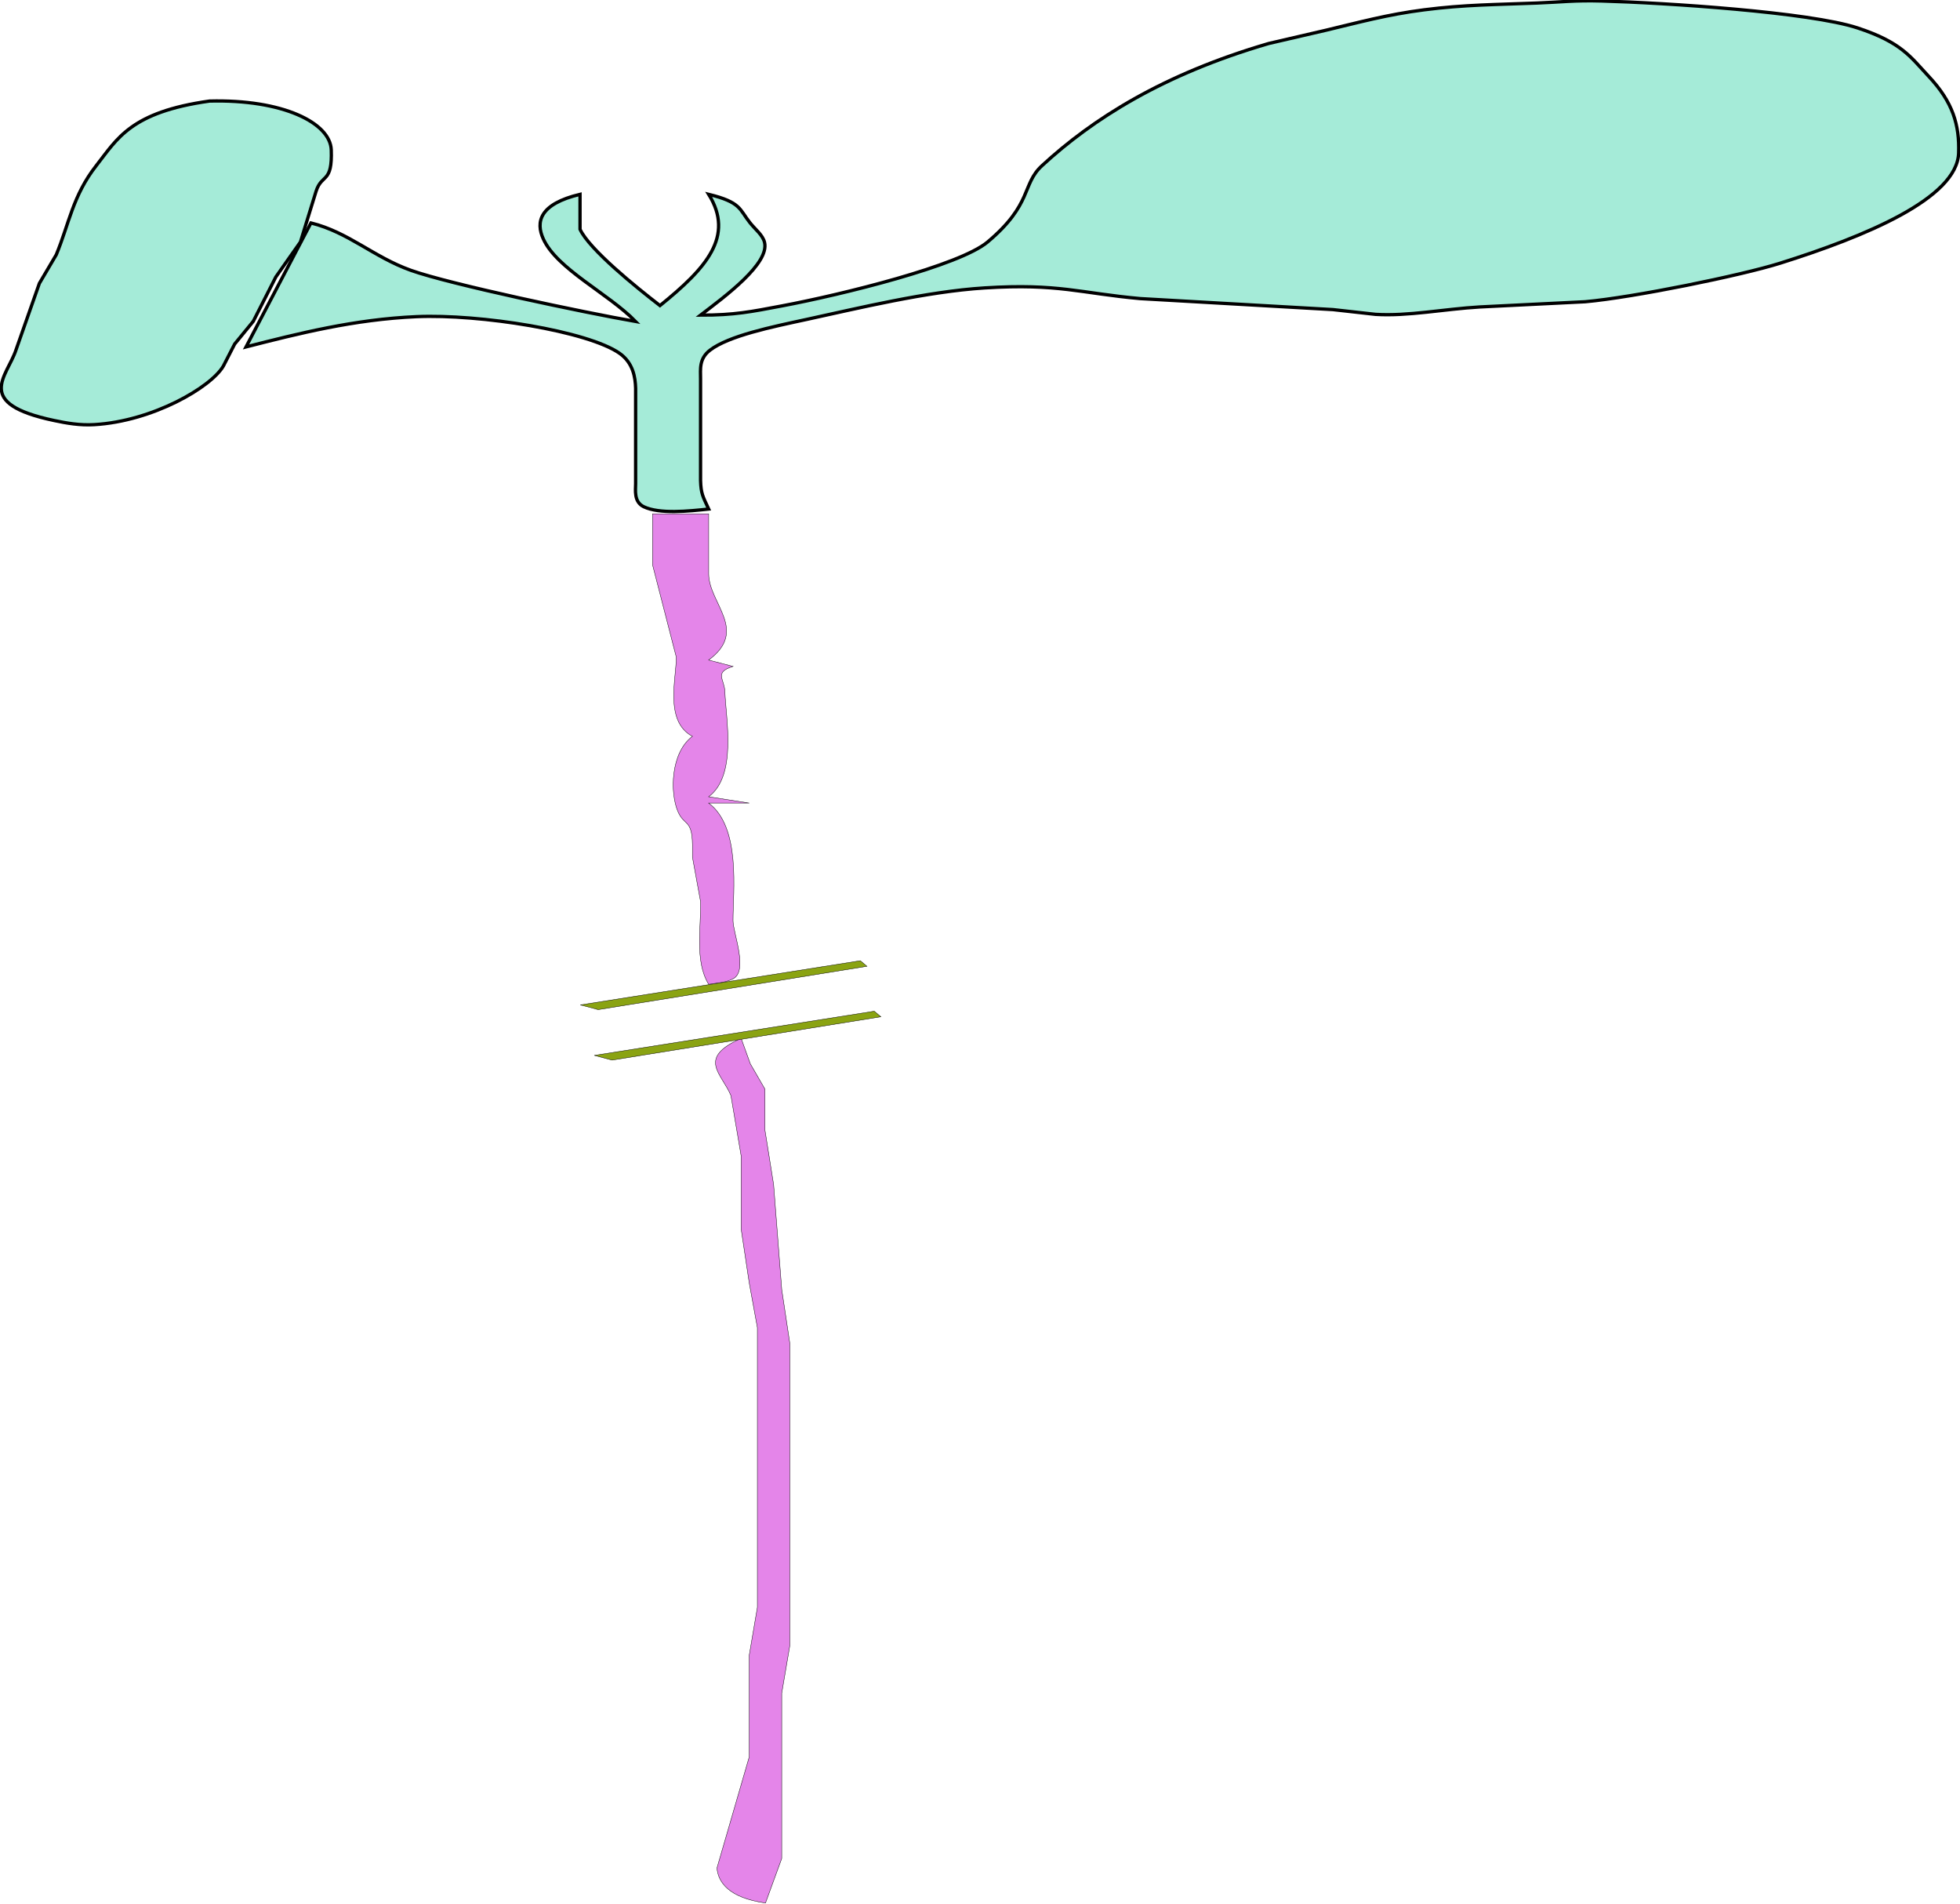
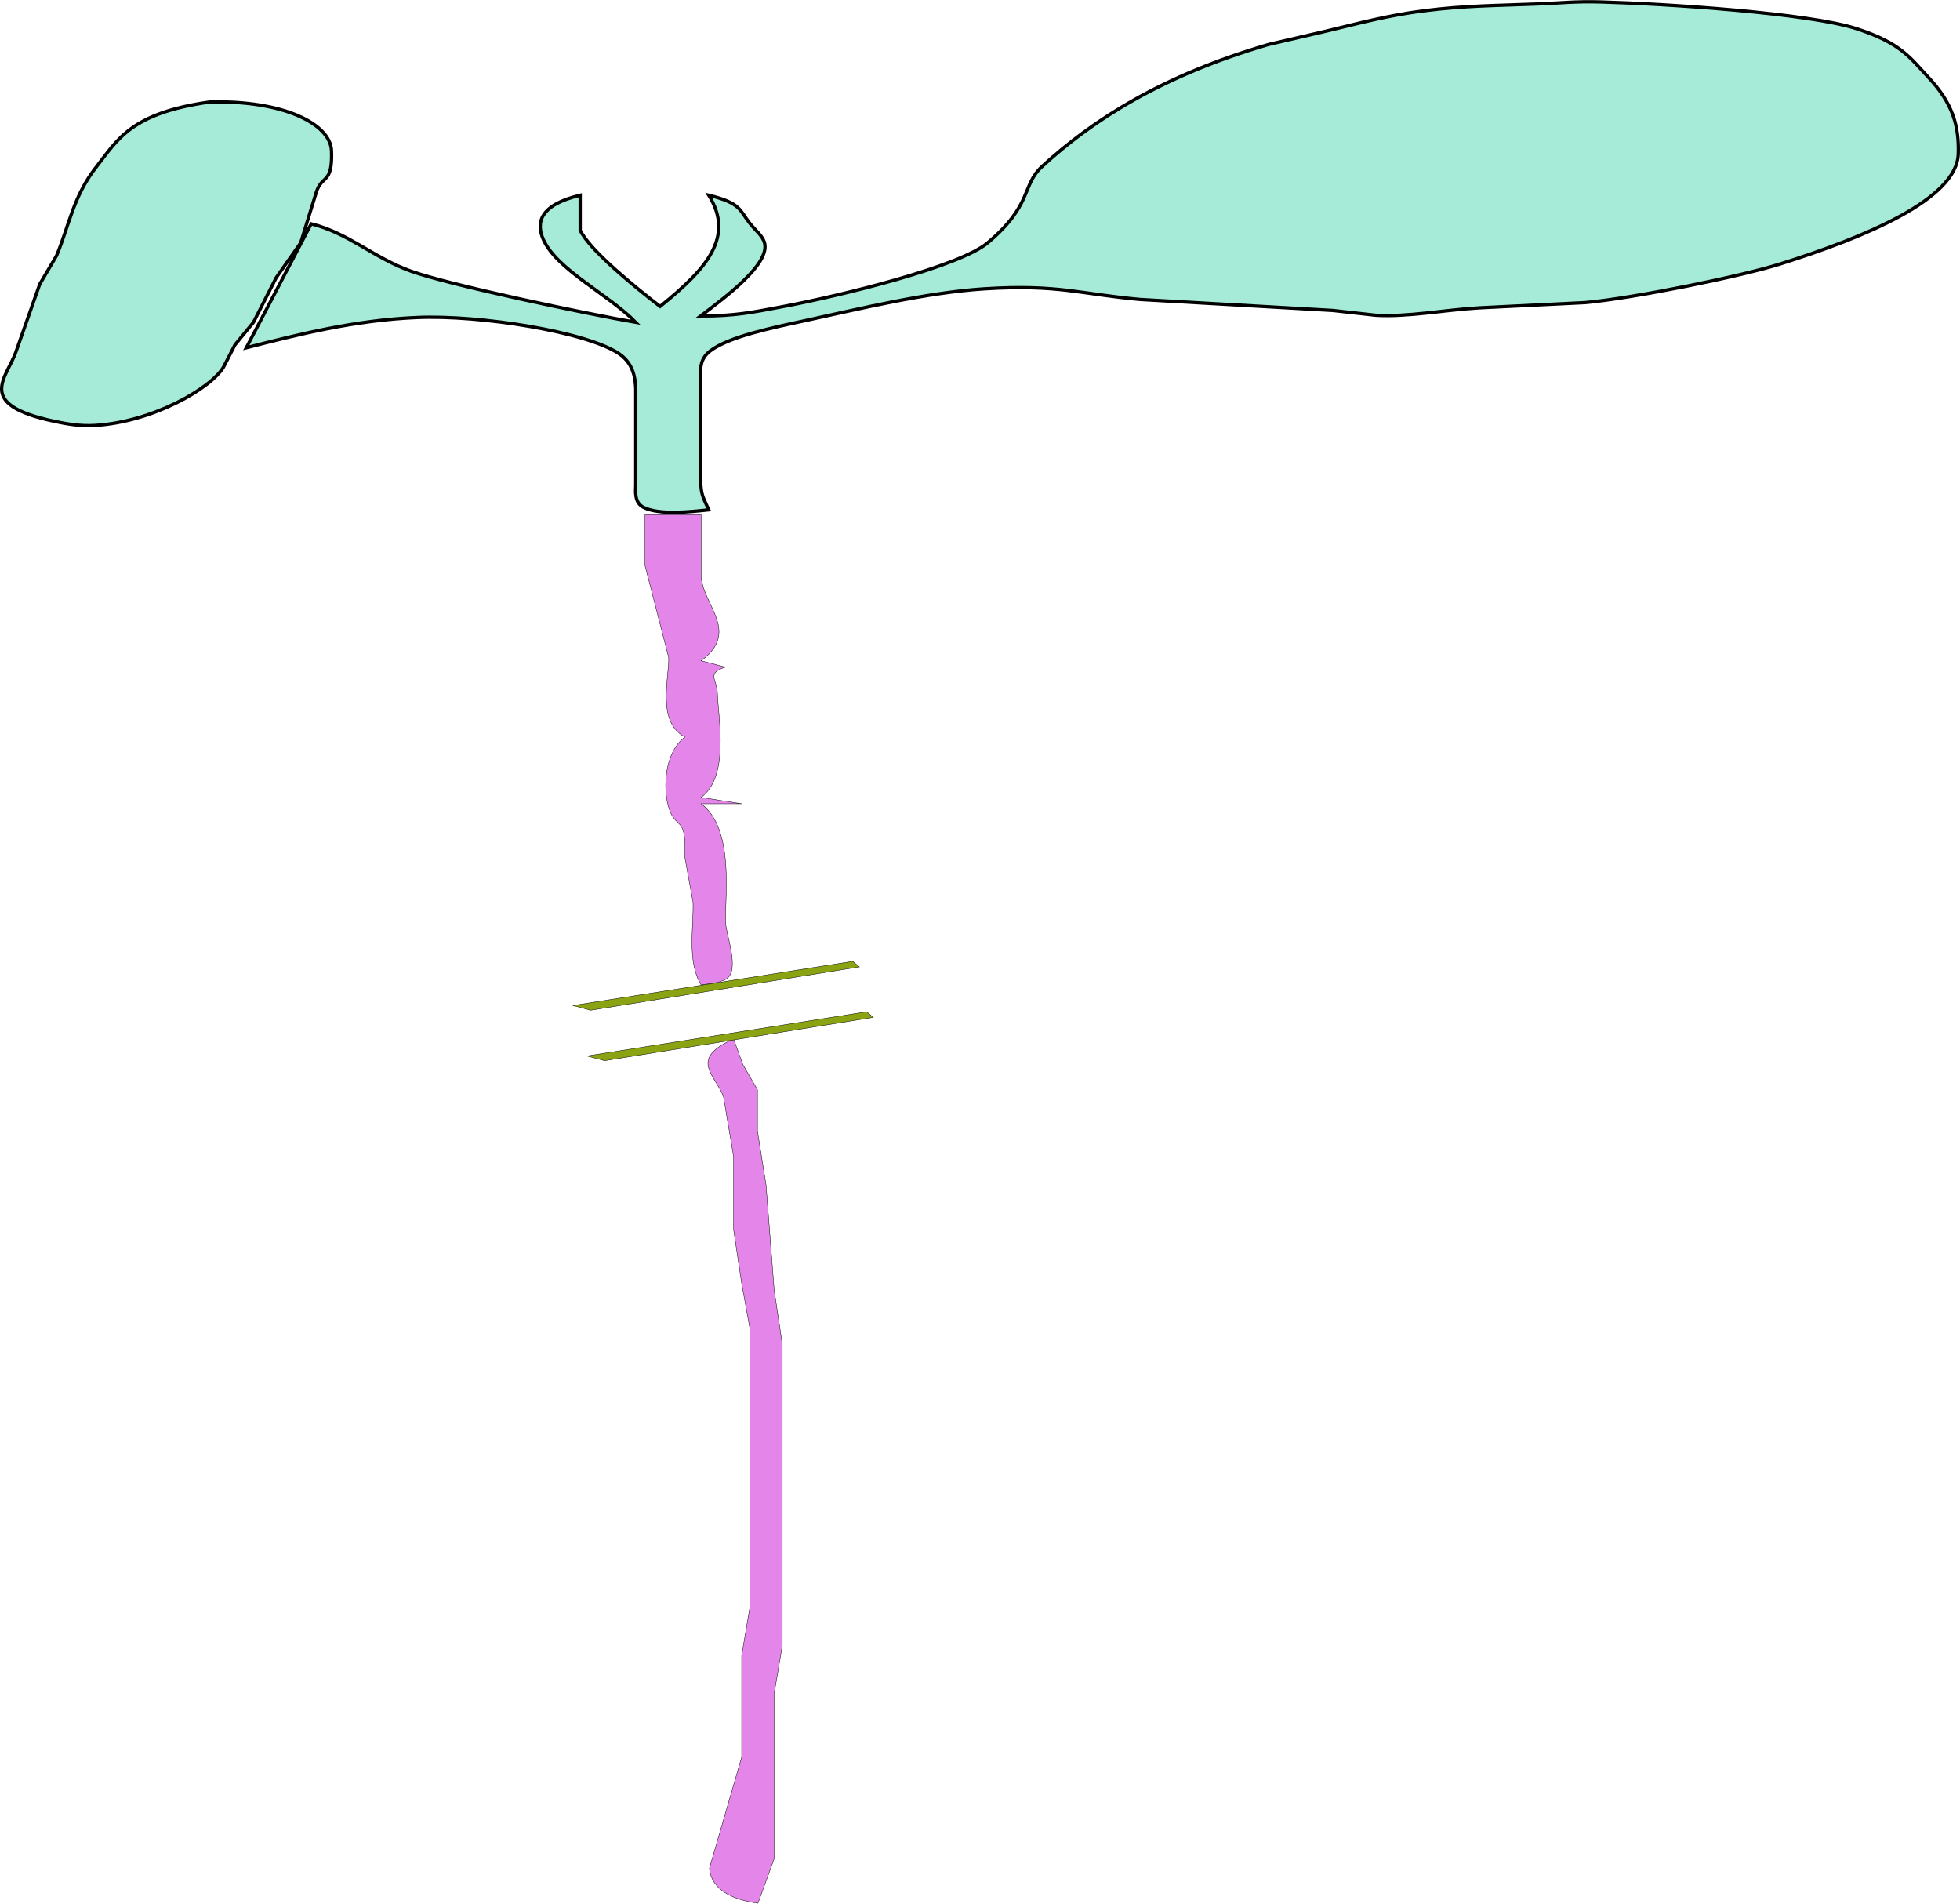
- <svg xmlns="http://www.w3.org/2000/svg" width="5.344in" height="5.19in" viewBox="0 0 384.786 373.659" version="1.1" id="svg3">
+ <svg xmlns="http://www.w3.org/2000/svg" width="5.346in" height="5.191in" viewBox="0 0 384.929 373.716" version="1.1" id="svg3">
  <defs id="defs7" />
-   <g id="container" transform="translate(-35.33182,-196.8268)">
-     <g id="root_total" style="stroke:#000000;stroke-opacity:1;stroke-width:0.075;stroke-miterlimit:4;stroke-dasharray:none">
-       <path id="path825" d="M 174.459,297.654 C 174.459,297.654 174.459,309.509 174.459,309.509 174.554,315.306 182.299,320.541 174.459,326.356 174.459,326.356 179.239,327.604 179.239,327.604 175.463,328.789 177.55,330.037 177.646,332.595 177.805,337.73 180.084,348.992 174.459,353.185 174.459,353.185 182.426,354.433 182.426,354.433 182.426,354.433 174.459,354.433 174.459,354.433 180.833,359.169 179.223,371.791 179.239,377.519 179.256,379.971 182.283,387.383 179.239,388.924 177.805,389.661 176.387,389.692 174.459,389.997 171.654,385.474 173.009,378.629 172.865,373.775 172.865,373.775 171.272,365.04 171.272,365.04 171.272,365.04 171.272,362.544 171.272,362.544 171.192,357.615 169.678,358.919 168.467,356.199 166.826,352.536 166.954,344.531 171.272,341.33 165.647,338.342 168.197,329.681 168.085,325.732 168.085,325.732 163.432,307.637 163.432,307.637 163.432,307.637 163.432,297.654 163.432,297.654 163.432,297.654 174.459,297.654 174.459,297.654 Z" style="fill:#e485e9;fill-opacity:1;stroke:#000000;stroke-width:0.075;stroke-miterlimit:4;stroke-dasharray:none;stroke-opacity:1" />
-       <path id="path823" d="M 182.633,405.596 C 182.633,405.596 185.517,410.587 185.517,410.587 185.517,410.587 185.517,418.699 185.517,418.699 185.517,418.699 187.206,429.306 187.206,429.306 187.206,429.306 188.8,449.896 188.8,449.896 188.8,449.896 190.393,460.503 190.393,460.503 190.393,460.503 190.393,519.777 190.393,519.777 190.393,519.777 188.8,529.136 188.8,529.136 188.8,529.136 188.8,561.581 188.8,561.581 188.8,561.581 185.613,570.316 185.613,570.316 178.411,569.305 176.307,566.242 176.084,563.446 176.084,563.446 182.426,541.615 182.426,541.615 182.426,541.615 182.426,521.649 182.426,521.649 182.426,521.649 184.019,512.29 184.019,512.29 184.019,512.29 184.019,457.383 184.019,457.383 184.019,457.383 182.426,448.648 182.426,448.648 182.426,448.648 180.833,438.041 180.833,438.041 180.833,438.041 180.833,423.69 180.833,423.69 180.833,423.69 178.825,411.835 178.825,411.835 176.992,407.449 172.101,404.523 180.833,400.604 180.833,400.604 182.633,405.596 182.633,405.596 Z" style="fill:#e485e9;fill-opacity:1;stroke:#000000;stroke-width:0.075;stroke-miterlimit:4;stroke-dasharray:none;stroke-opacity:1" />
+   <g id="container" transform="translate(-36.75987,-196.6412)">
+     <g id="root_total" style="stroke:#000000;stroke-width:0.075;stroke-miterlimit:4;stroke-dasharray:none;stroke-opacity:1">
+       <path id="path825" d="m 174.459,297.654 c 0,0 0,11.855 0,11.855 0.096,5.796 7.84,11.031 0,16.846 0,0 4.78,1.248 4.78,1.248 -3.776,1.185 -1.689,2.433 -1.593,4.992 0.159,5.135 2.438,16.397 -3.187,20.59 0,0 7.967,1.248 7.967,1.248 0,0 -7.967,0 -7.967,0 6.374,4.736 4.764,17.358 4.78,23.086 0.016,2.452 3.043,9.864 0,11.406 -1.434,0.736 -2.852,0.767 -4.78,1.073 -2.804,-4.524 -1.45,-11.368 -1.593,-16.222 0,0 -1.593,-8.735 -1.593,-8.735 0,0 0,-2.496 0,-2.496 -0.08,-4.929 -1.593,-3.625 -2.804,-6.345 -1.641,-3.663 -1.514,-11.668 2.804,-14.868 -5.625,-2.989 -3.075,-11.649 -3.187,-15.598 0,0 -4.653,-18.094 -4.653,-18.094 0,0 0,-9.983 0,-9.983 0,0 11.027,0 11.027,0 z" style="fill:#e485e9;fill-opacity:1;stroke:#000000;stroke-width:0.075;stroke-miterlimit:4;stroke-dasharray:none;stroke-opacity:1" />
+       <path id="path823" d="m 182.633,405.596 c 0,0 2.884,4.992 2.884,4.992 0,0 0,8.111 0,8.111 0,0 1.689,10.607 1.689,10.607 0,0 1.593,20.59 1.593,20.59 0,0 1.593,10.607 1.593,10.607 0,0 0,59.274 0,59.274 0,0 -1.593,9.359 -1.593,9.359 0,0 0,32.445 0,32.445 0,0 -3.187,8.735 -3.187,8.735 -7.202,-1.011 -9.306,-4.074 -9.529,-6.87 0,0 6.342,-21.832 6.342,-21.832 0,0 0,-19.966 0,-19.966 0,0 1.593,-9.359 1.593,-9.359 0,0 0,-54.907 0,-54.907 0,0 -1.593,-8.735 -1.593,-8.735 0,0 -1.593,-10.607 -1.593,-10.607 0,0 0,-14.351 0,-14.351 0,0 -2.008,-11.855 -2.008,-11.855 -1.832,-4.386 -6.724,-7.313 2.008,-11.231 0,0 1.801,4.992 1.801,4.992 z" style="fill:#e485e9;fill-opacity:1;stroke:#000000;stroke-width:0.075;stroke-miterlimit:4;stroke-dasharray:none;stroke-opacity:1" />
    </g>
-     <g id="shoot_totalA" style="stroke:#000000;stroke-width:0.648;stroke-miterlimit:4;stroke-dasharray:none;stroke-opacity:1">
-       <path id="path821" d="M 188.8,256.855 C 200.703,254.615 223.68,248.943 229.21,244.308 238.101,236.839 235.886,233.014 239.886,229.333 249.829,220.161 263.596,211.414 284.407,205.343 284.407,205.343 295.561,202.76 295.561,202.76 301.998,201.231 307.655,199.659 314.953,198.729 322.809,197.724 329.071,197.718 336.99,197.406 341.962,197.213 344.432,196.851 349.738,197.001 362.294,197.356 390.578,199.191 399.995,202.285 408.648,205.13 410.385,207.963 413.938,211.757 418.766,216.885 420.025,221.384 419.85,226.837 419.547,235.753 401.493,243.222 384.794,248.469 377.082,250.89 355.984,255.189 346.535,256.031 346.535,256.031 325.836,257.055 325.836,257.055 318.857,257.46 311.718,258.908 305.376,258.508 305.376,258.508 297.011,257.573 297.011,257.573 297.011,257.573 259.182,255.414 259.182,255.414 247.391,254.359 243.136,252.406 228.636,253.317 217.179,254.041 203.762,257.323 193.58,259.526 186.808,260.986 178.411,262.72 174.73,265.528 172.531,267.212 172.865,269.29 172.865,271.137 172.865,271.137 172.865,291.103 172.865,291.103 172.945,293.73 173.296,294.192 174.459,296.719 170.539,297.137 164.787,297.748 161.695,296.257 159.719,295.296 160.118,292.937 160.118,291.727 160.118,291.727 160.118,273.009 160.118,273.009 160.054,270.887 159.64,268.036 156.963,266.152 150.764,261.809 129.555,258.409 117.095,258.958 104.841,259.494 93.814,262.296 83.632,264.898 83.632,264.898 96.38,240.564 96.38,240.564 103.805,242.411 108.618,247.234 115.995,249.867 123.692,252.606 150.047,258.153 160.118,259.906 154.732,254.39 144.661,249.611 141.984,243.684 140.486,240.396 141.204,236.852 149.203,234.949 149.203,234.949 149.203,241.812 149.203,241.812 151.019,245.736 160.15,253.124 164.898,256.786 173.981,249.443 179.59,243.203 174.459,234.949 180.833,236.508 180.466,237.881 182.554,240.508 183.621,241.856 185.071,242.929 185.422,244.364 186.457,248.519 177.693,254.977 172.865,258.658 179.494,258.677 182.888,257.972 188.8,256.855 Z" style="fill:#a5ebd8;fill-opacity:1;stroke:#000000;stroke-width:0.648;stroke-miterlimit:4;stroke-dasharray:none;stroke-opacity:1" />
-       <path id="Selection #2" d="M 100.363,226.213 C 100.602,232.896 98.515,230.818 97.384,234.35 97.384,234.35 94.308,244.308 94.308,244.308 94.308,244.308 89.48,251.171 89.48,251.171 89.48,251.171 85.05,259.881 85.05,259.881 85.05,259.881 81.401,264.33 81.401,264.33 81.401,264.33 79.187,268.641 79.187,268.641 76.796,272.79 65.339,279.485 53.835,280.153 51.014,280.321 48.385,279.86 45.947,279.342 30.061,275.991 36.705,270.756 38.458,265.522 38.458,265.522 43.063,252.419 43.063,252.419 43.063,252.419 46.377,246.803 46.377,246.803 48.879,240.782 49.612,235.211 54.217,229.333 58.392,223.998 60.989,218.82 76.462,216.642 90.819,216.268 100.156,220.904 100.363,226.213 Z" style="fill:#a5ebd8;fill-opacity:1;stroke:#000000;stroke-width:0.648;stroke-miterlimit:4;stroke-dasharray:none;stroke-opacity:1" />
+     <g id="shoot_totalA" style="stroke:#000000;stroke-width:0.648;stroke-miterlimit:4;stroke-dasharray:none;stroke-opacity:1" transform="translate(1.499999)">
+       <path id="path821" d="m 188.8,256.855 c 11.903,-2.24 34.881,-7.912 40.41,-12.547 8.891,-7.469 6.677,-11.293 10.676,-14.975 9.943,-9.172 23.71,-17.92 44.521,-23.99 0,0 11.154,-2.583 11.154,-2.583 6.438,-1.529 12.094,-3.101 19.392,-4.031 7.856,-1.005 14.118,-1.011 22.037,-1.323 4.972,-0.193 7.441,-0.555 12.748,-0.406 12.556,0.356 40.84,2.19 50.257,5.285 8.652,2.845 10.389,5.678 13.943,9.471 4.828,5.129 6.087,9.627 5.912,15.081 -0.303,8.916 -18.357,16.385 -35.056,21.632 -7.712,2.421 -28.81,6.72 -38.259,7.562 0,0 -20.699,1.023 -20.699,1.023 -6.979,0.406 -14.118,1.853 -20.46,1.454 0,0 -8.366,-0.936 -8.366,-0.936 0,0 -37.828,-2.159 -37.828,-2.159 -11.792,-1.054 -16.046,-3.007 -30.546,-2.096 -11.457,0.724 -24.874,4.006 -35.056,6.208 -6.772,1.46 -15.17,3.195 -18.851,6.002 -2.199,1.685 -1.864,3.762 -1.864,5.609 0,0 0,19.966 0,19.966 0.08,2.627 0.43,3.088 1.593,5.615 -3.92,0.418 -9.672,1.03 -12.764,-0.462 -1.976,-0.961 -1.578,-3.319 -1.578,-4.53 0,0 0,-18.718 0,-18.718 -0.064,-2.121 -0.478,-4.973 -3.155,-6.857 -6.199,-4.343 -27.407,-7.743 -39.868,-7.194 -12.254,0.537 -23.28,3.338 -33.462,5.94 0,0 12.748,-24.334 12.748,-24.334 7.425,1.847 12.238,6.67 19.615,9.303 7.696,2.739 34.052,8.286 44.123,10.039 -5.386,-5.516 -15.456,-10.295 -18.133,-16.222 -1.498,-3.288 -0.781,-6.832 7.218,-8.735 0,0 0,6.863 0,6.863 1.817,3.925 10.947,11.312 15.695,14.975 9.083,-7.344 14.692,-13.583 9.561,-21.838 6.374,1.56 6.007,2.933 8.095,5.559 1.068,1.348 2.518,2.421 2.868,3.856 1.036,4.155 -7.728,10.613 -12.556,14.294 6.629,0.019 10.023,-0.686 15.934,-1.803 z" style="fill:#a5ebd8;fill-opacity:1;stroke:#000000;stroke-width:0.648;stroke-miterlimit:4;stroke-dasharray:none;stroke-opacity:1" />
+       <path id="Selection #2" d="m 100.363,226.213 c 0.239,6.682 -1.848,4.605 -2.98,8.136 0,0 -3.075,9.958 -3.075,9.958 0,0 -4.828,6.863 -4.828,6.863 0,0 -4.43,8.71 -4.43,8.71 0,0 -3.649,4.449 -3.649,4.449 0,0 -2.215,4.311 -2.215,4.311 -2.39,4.149 -13.847,10.844 -25.352,11.512 -2.82,0.168 -5.45,-0.293 -7.888,-0.811 -15.887,-3.351 -9.242,-8.585 -7.489,-13.82 0,0 4.605,-13.103 4.605,-13.103 0,0 3.314,-5.615 3.314,-5.615 2.502,-6.021 3.235,-11.593 7.84,-17.47 4.175,-5.335 6.772,-10.513 22.245,-12.691 14.357,-0.374 23.695,4.261 23.902,9.571 z" style="fill:#a5ebd8;fill-opacity:1;stroke:#000000;stroke-width:0.648;stroke-miterlimit:4;stroke-dasharray:none;stroke-opacity:1" />
    </g>
-     <g id="g4759" style="stroke:#000000;stroke-opacity:1;stroke-width:0.075;stroke-miterlimit:4;stroke-dasharray:none">
-       <path id="path818" d="M 151.997,403.952 206.961,395.277 208.267,396.373 155.499,404.88 Z" style="opacity:1;fill:#8aa312;fill-opacity:1;stroke:#000000;stroke-width:0.075;stroke-miterlimit:4;stroke-dasharray:none;stroke-opacity:1" />
-       <path id="path819" d="M 149.263,394.045 204.227,385.369 205.533,386.465 152.764,394.973 Z" style="opacity:1;fill:#8aa312;fill-opacity:1;stroke:#000000;stroke-width:0.075;stroke-miterlimit:4;stroke-dasharray:none;stroke-opacity:1" />
+     <g id="g4759" style="stroke:#000000;stroke-width:0.075;stroke-miterlimit:4;stroke-dasharray:none;stroke-opacity:1">
+       <path id="path818" d="m 151.997,403.952 54.965,-8.675 1.305,1.096 -52.768,8.508 z" style="opacity:1;fill:#8aa312;fill-opacity:1;stroke:#000000;stroke-width:0.075;stroke-miterlimit:4;stroke-dasharray:none;stroke-opacity:1" />
+       <path id="path819" d="m 149.263,394.045 54.965,-8.675 1.305,1.096 -52.768,8.508 z" style="opacity:1;fill:#8aa312;fill-opacity:1;stroke:#000000;stroke-width:0.075;stroke-miterlimit:4;stroke-dasharray:none;stroke-opacity:1" />
    </g>
  </g>
</svg>
